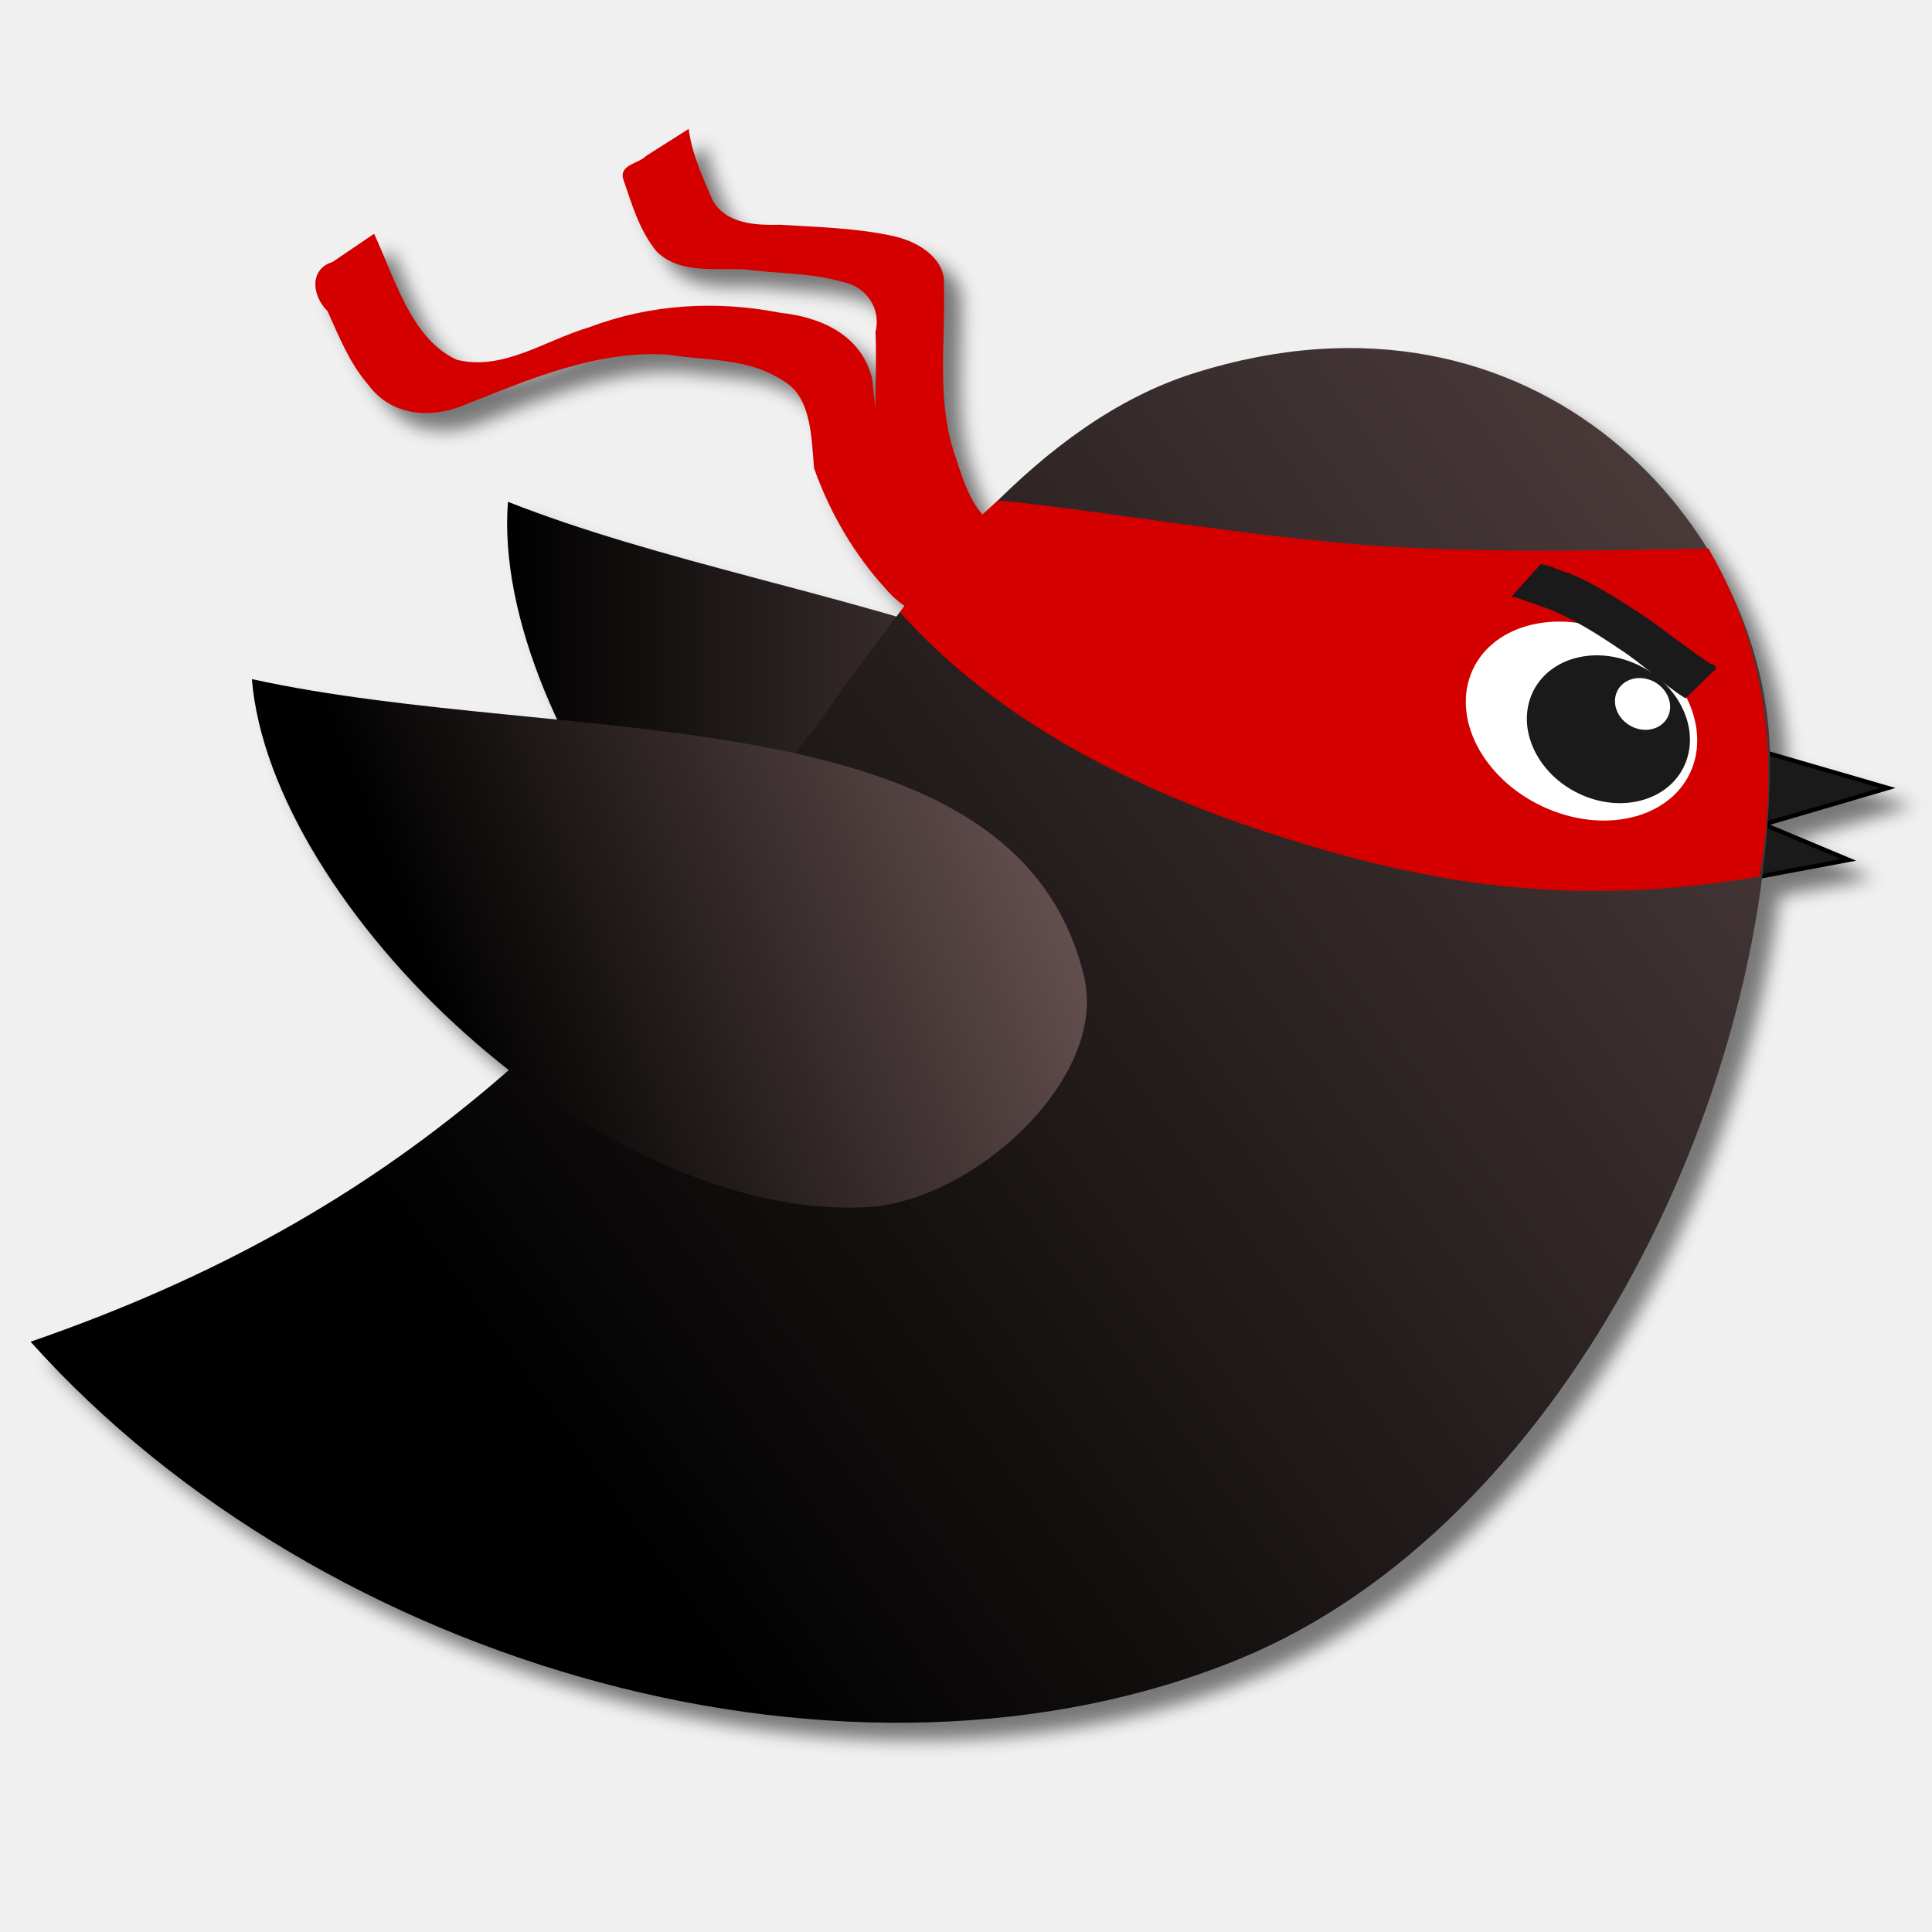
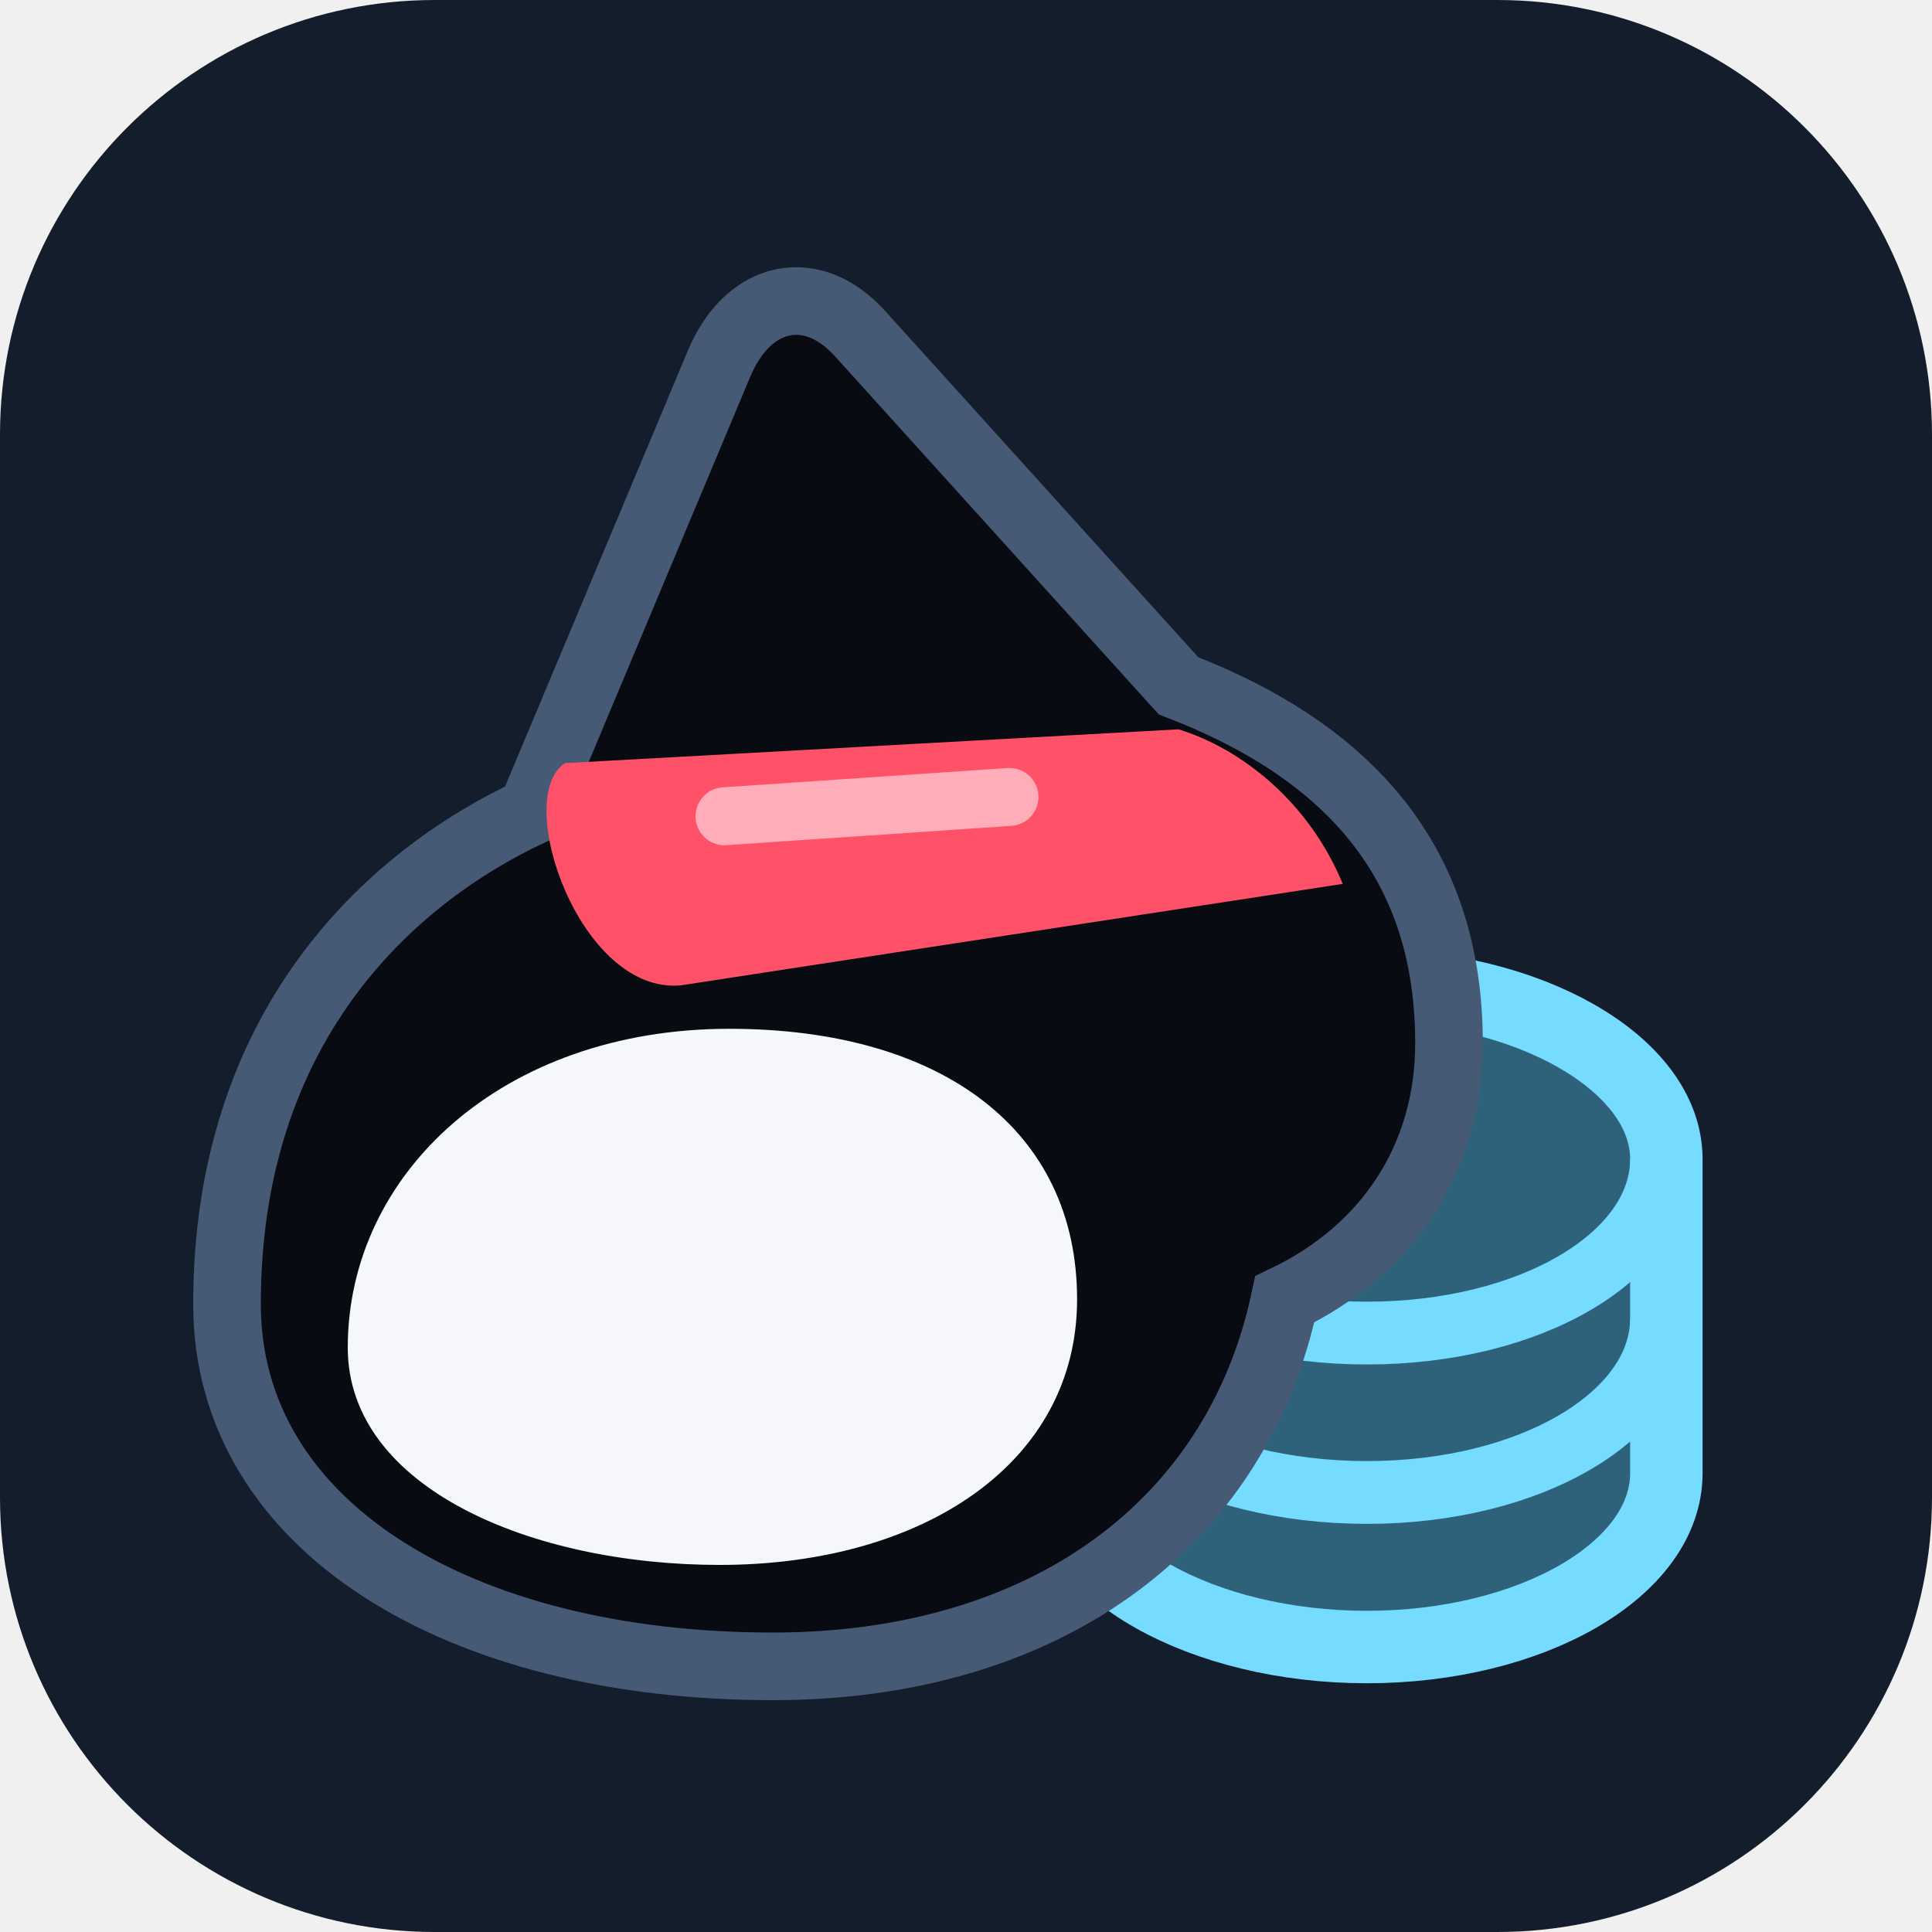
- <svg xmlns="http://www.w3.org/2000/svg" xmlns:xlink="http://www.w3.org/1999/xlink" width="800" height="800" id="svg2" version="1.0">
-   <defs id="defs4">
-     <linearGradient id="linearGradient3038">
-       <stop style="stop-color:#000000;stop-opacity:1;" offset="0" id="stop3040" />
-       <stop style="stop-color:#6d5656;stop-opacity:1;" offset="1" id="stop3042" />
-     </linearGradient>
-     <linearGradient id="linearGradient3038-2">
-       <stop style="stop-color:#6ad427;stop-opacity:1;" offset="0" id="stop3040-7" />
-       <stop style="stop-color:#fff8cb;stop-opacity:1;" offset="1" id="stop3042-0" />
-     </linearGradient>
-     <filter id="filter3032" width="1.5" height="1.5" x="-0.25" y="-0.25" color-interpolation-filters="sRGB">
-       <feGaussianBlur id="feGaussianBlur3034" in="SourceAlpha" stdDeviation="2" result="blur" />
-       <feColorMatrix id="feColorMatrix3036" result="bluralpha" type="matrix" values="1 0 0 0 0 0 1 0 0 0 0 0 1 0 0 0 0 0 0.5 0 " />
-       <feOffset id="feOffset3038" in="bluralpha" dx="4" dy="4" result="offsetBlur" />
-       <feMerge id="feMerge3040">
-         <feMergeNode id="feMergeNode3042" in="offsetBlur" />
-         <feMergeNode id="feMergeNode3044" in="SourceGraphic" />
-       </feMerge>
-     </filter>
-     <filter id="filter3937" width="1.5" height="1.5" x="-0.25" y="-0.25" color-interpolation-filters="sRGB">
-       <feGaussianBlur id="feGaussianBlur3939" in="SourceAlpha" stdDeviation="2" result="blur" />
-       <feColorMatrix id="feColorMatrix3941" result="bluralpha" type="matrix" values="1 0 0 0 0 0 1 0 0 0 0 0 1 0 0 0 0 0 0.5 0 " />
-       <feOffset id="feOffset3943" in="bluralpha" dx="4" dy="4" result="offsetBlur" />
-       <feMerge id="feMerge3945">
-         <feMergeNode id="feMergeNode3947" in="offsetBlur" />
-         <feMergeNode id="feMergeNode3949" in="SourceGraphic" />
-       </feMerge>
-     </filter>
-     <linearGradient xlink:href="#linearGradient3038" id="linearGradient3033" gradientUnits="userSpaceOnUse" x1="394.508" y1="383.225" x2="818.972" y2="107.687" />
-     <linearGradient xlink:href="#linearGradient3038" id="linearGradient3044" gradientUnits="userSpaceOnUse" x1="379.492" y1="251.365" x2="557.759" y2="251.365" />
-     <linearGradient xlink:href="#linearGradient3038" id="linearGradient3046" gradientUnits="userSpaceOnUse" gradientTransform="matrix(0.9987707,-0.04956883,0.04956883,0.9987707,-33.68006,25.28168)" x1="394.508" y1="383.225" x2="818.972" y2="107.687" />
-     <linearGradient xlink:href="#linearGradient3038" id="linearGradient3048" gradientUnits="userSpaceOnUse" x1="358.333" y1="284.444" x2="504.167" y2="227.5" />
-     <filter id="filter3027" style="color-interpolation-filters:sRGB;">
-       <feFlood id="feFlood3029" flood-opacity="0.5" flood-color="rgb(0,0,0)" result="flood" />
-       <feComposite id="feComposite3031" in2="SourceGraphic" in="flood" operator="in" result="composite1" />
-       <feGaussianBlur id="feGaussianBlur3033" in="composite" stdDeviation="2" result="blur" />
-       <feOffset id="feOffset3035" dx="4" dy="4" result="offset" />
-       <feComposite id="feComposite3037" in2="offset" in="SourceGraphic" operator="over" result="composite2" />
-     </filter>
-   </defs>
-   <g id="layer1" transform="translate(0,35)">
-     <g id="Beak" transform="matrix(-0.4865093,0,0,0.5435717,657.696,211.4648)" style="fill:#ff6600;stroke:none" />
-     <g id="g3834" transform="translate(9.808425,-1.961685)" />
-     <g id="g3028" transform="matrix(1.8,0,0,1.8,-473.0963,-151.1872)" style="filter:url(#filter3027)">
-       <path id="path3014" d="m 666.522,236.937 c 30.581,8.886 30.581,8.886 30.581,8.886 l -28.517,8.372 19.511,8.17 -20.541,3.841 z" style="fill:#1a1a1a;stroke:#000000;stroke-width:1px;stroke-linecap:butt;stroke-linejoin:miter;stroke-opacity:1" />
-       <path id="path3057-6" d="m 379.684,179.982 c -4.109,52.209 58.438,135.916 120.25,142.563 24.153,2.597 59.602,-20.221 57.756,-44.443 -5.147,-67.557 -109.426,-70.951 -178.006,-98.12 z" style="fill:url(#linearGradient3044);fill-opacity:1;stroke-width:6;stroke-miterlimit:4;stroke-dasharray:none" />
-       <path id="path3055" d="m 269.861,373.205 c 67.679,75.436 189.566,109.435 278.211,72.925 73.954,-30.46 121.905,-128.723 121.929,-206.655 0.016,-53.372 -53.437,-114.075 -132.566,-89.051 -35.545,11.241 -62.664,46.947 -85.571,79.381 -51.182,68.124 -96.569,113.89 -182.003,143.401 z" style="fill:url(#linearGradient3046);fill-opacity:1;stroke:none" />
-       <path id="path3057" d="m 320.772,220.775 c 4.306,52.194 79.453,124.802 141.532,121.462 24.257,-1.305 55.594,-29.507 49.892,-53.12 -15.901,-65.86 -119.378,-52.509 -191.424,-68.342 z" style="fill:url(#linearGradient3048);fill-opacity:1;stroke-width:6;stroke-miterlimit:4;stroke-dasharray:none" />
-       <path id="path3038" d="m 492.389,179.679 c 21.514,1.922 59.504,8.734 89.482,10.592 24.605,1.525 53.677,0.865 73.954,0.44 14.686,25.172 15.875,52.01 11.73,75.495 -43.239,7.241 -75.434,1.902 -110.712,-9.372 -32.095,-10.257 -63.928,-25.711 -86.999,-51.465 10.288,-14.637 13.79,-17.799 22.544,-25.69 z" style="fill:#d40000;fill-opacity:1;stroke:none" />
-       <g transform="matrix(0.8657947,0.3649666,-0.2639116,0.6923192,85.48741,-162.41)" id="g3044">
-         <g id="g3016" transform="matrix(2,0,0,2.245283,-561.0855,-140.0901)">
-           <g id="g3024">
-             <path style="fill:#ffffff;fill-opacity:1;fill-rule:nonzero;stroke:none" id="path3012" d="m 637.548,191.697 c 0,6.23 -5.27,11.28 -11.77,11.28 -6.5,0 -11.77,-5.05 -11.77,-11.28 0,-6.23 5.27,-11.28 11.77,-11.28 6.5,0 11.77,5.05 11.77,11.28 z" transform="matrix(1.25,0,0,1.152174,-157.9157,-67.179)" />
-             <path style="fill:#1a1a1a;fill-opacity:1;fill-rule:nonzero;stroke:none" id="path3797" d="m 626.759,234.364 c 0,5.417 -4.611,9.808 -10.299,9.808 -5.688,0 -10.299,-4.391 -10.299,-9.808 0,-5.417 4.611,-9.808 10.299,-9.808 5.688,0 10.299,4.391 10.299,9.808 z" transform="translate(11.27969,-81.08026)" />
-             <path style="fill:#ffffff;fill-opacity:1;fill-rule:nonzero;stroke:none" id="path3801" d="m 624.205,230.612 c 0,1.915 -1.553,3.468 -3.468,3.468 -1.915,0 -3.468,-1.553 -3.468,-3.468 0,-1.915 1.553,-3.468 3.468,-3.468 1.915,0 3.468,1.553 3.468,3.468 z" transform="translate(9.808429,-82.3908)" />
-           </g>
-         </g>
-       </g>
-       <path id="path3043" d="m 650.577,225.208 c -5.41,-3.373 -9.895,-8.002 -15.279,-11.417 -5.185,-3.498 -10.533,-6.872 -16.347,-9.22 -2.549,-0.881 -5.099,-1.757 -7.636,-2.672 -1.734,0.414 0.33,-1.137 0.691,-1.711 1.755,-1.959 3.511,-3.918 5.266,-5.877 2.278,0.3 4.29,1.555 6.508,2.088 6.003,2.459 11.429,6.091 16.853,9.598 5.33,3.597 10.304,7.72 15.677,11.24 1.591,0.298 1.506,1.404 0.28,2.075 -2.004,1.966 -4.008,3.932 -6.013,5.897 z" style="fill:#1a1a1a;fill-opacity:1;fill-rule:nonzero;stroke:none" />
-       <path id="path3095" d="m 496.848,208.518 c -10.37,-0.361 -22.441,0.929 -30.389,-8.662 -6.998,-7.667 -12.692,-17.211 -16.364,-27.613 -0.637,-7.556 -0.644,-16.787 -7.545,-20.377 -7.965,-5.055 -17.376,-4.327 -26.085,-5.727 -16.435,-1.093 -32.093,5.759 -47.412,11.821 -7.273,2.855 -16.213,2.33 -21.545,-4.954 -4.154,-4.764 -6.678,-10.935 -9.3,-16.842 -3.84,-3.824 -4.071,-9.764 1.113,-11.349 3.191,-2.164 6.383,-4.328 9.574,-6.491 4.903,10.612 8.634,24.247 18.973,28.975 10.615,2.687 20.46,-4.527 30.467,-7.45 14.186,-5.397 29.345,-6.21 43.997,-3.348 8.436,0.887 18.645,4.545 21.196,15.42 0.746,9.43 2.446,18.616 8.085,25.698 5.336,9.583 13.16,18.718 23.432,19.112 3.4,1.334 14.526,-1.391 13.301,1.879 -3.833,3.302 -7.665,6.605 -11.498,9.907 z" style="fill:#d40000;fill-opacity:1;fill-rule:nonzero;stroke:none" />
-       <path id="path3097" d="m 489.9,203.543 c -7.52,-4.904 -16.718,-9.23 -19.916,-18.256 -2.118,-6.044 -4.294,-12.155 -5.355,-18.479 -0.929,-8.594 0.026,-17.254 -0.403,-25.867 1.386,-5.496 -2.179,-10.553 -7.683,-11.567 -7.215,-2.103 -14.847,-1.827 -22.245,-2.845 -6.8,-0.371 -14.916,1.109 -20.309,-4.006 -4.091,-4.879 -5.868,-11.192 -7.895,-17.103 -0.465,-3.087 3.635,-3.211 5.417,-5.036 3.252,-2.063 6.504,-4.127 9.756,-6.19 0.706,5.751 3.228,11.119 5.482,16.391 3.111,5.539 9.926,5.803 15.547,5.664 8.815,0.561 17.768,0.735 26.401,2.693 5.441,1.271 11.854,5.124 11.282,11.458 0.367,13.125 -1.807,26.735 2.706,39.391 1.865,5.661 3.695,11.772 8.702,15.531 3.754,3.481 8.476,5.767 12.66,8.545 -3.428,2.998 -7.803,5.257 -11.593,7.987 -0.851,0.563 -1.702,1.127 -2.553,1.69 z" style="fill:#d40000;fill-opacity:1;fill-rule:nonzero;stroke:none" />
-     </g>
-   </g>
+ <svg xmlns="http://www.w3.org/2000/svg" width="40" height="40" viewBox="0 0 40 40">
+   <rect width="40" height="40" rx="9" fill="#141D2C" />
+   <path d="M22 24c0-2 3-3.6 6.3-3.6s6.2 1.6 6.2 3.6v6.5c0 2-2.8 3.6-6.2 3.6S22 32.5 22 30.5Z" fill="#2E627B" stroke="#75DCFF" stroke-width="1.5" />
+   <path d="M22.1 24c0 2 2.8 3.6 6.2 3.6s6.1-1.6 6.1-3.6M22.1 27.3c0 2 2.8 3.6 6.2 3.6s6.1-1.6 6.1-3.6" fill="none" stroke="#75DCFF" stroke-width="1.3" />
+   <path d="M4.7 27c0-5.7 3.3-8.8 6.3-10.2l3.9-9.3c.6-1.4 1.9-1.7 2.9-.6l6.6 7.3c3.9 1.5 5.6 4 5.6 7.4 0 2.4-1.3 4.3-3.4 5.3-1 4.7-5 7.6-10.6 7.6-6.5 0-11.3-2.9-11.3-7.5Z" fill="#080B12" stroke="#465A75" stroke-width="1.4" />
+   <path d="M7.2 27.9c0-3.6 3.2-6.6 7.9-6.6 4.4 0 7.2 2.1 7.2 5.6 0 3.4-3.2 5.5-7.4 5.5-3.9 0-7.7-1.6-7.7-4.5Z" fill="#F5F7FA" />
+   <path d="m11.7 15.8 12.7-.7c1.3.4 2.7 1.5 3.4 3.2l-13.7 2.1c-2.1.2-3.5-3.9-2.4-4.6Z" fill="#FF5168" />
+   <path d="m15 16.9 5.9-.4" stroke="#FFADB8" stroke-width="1.2" stroke-linecap="round" />
</svg>
